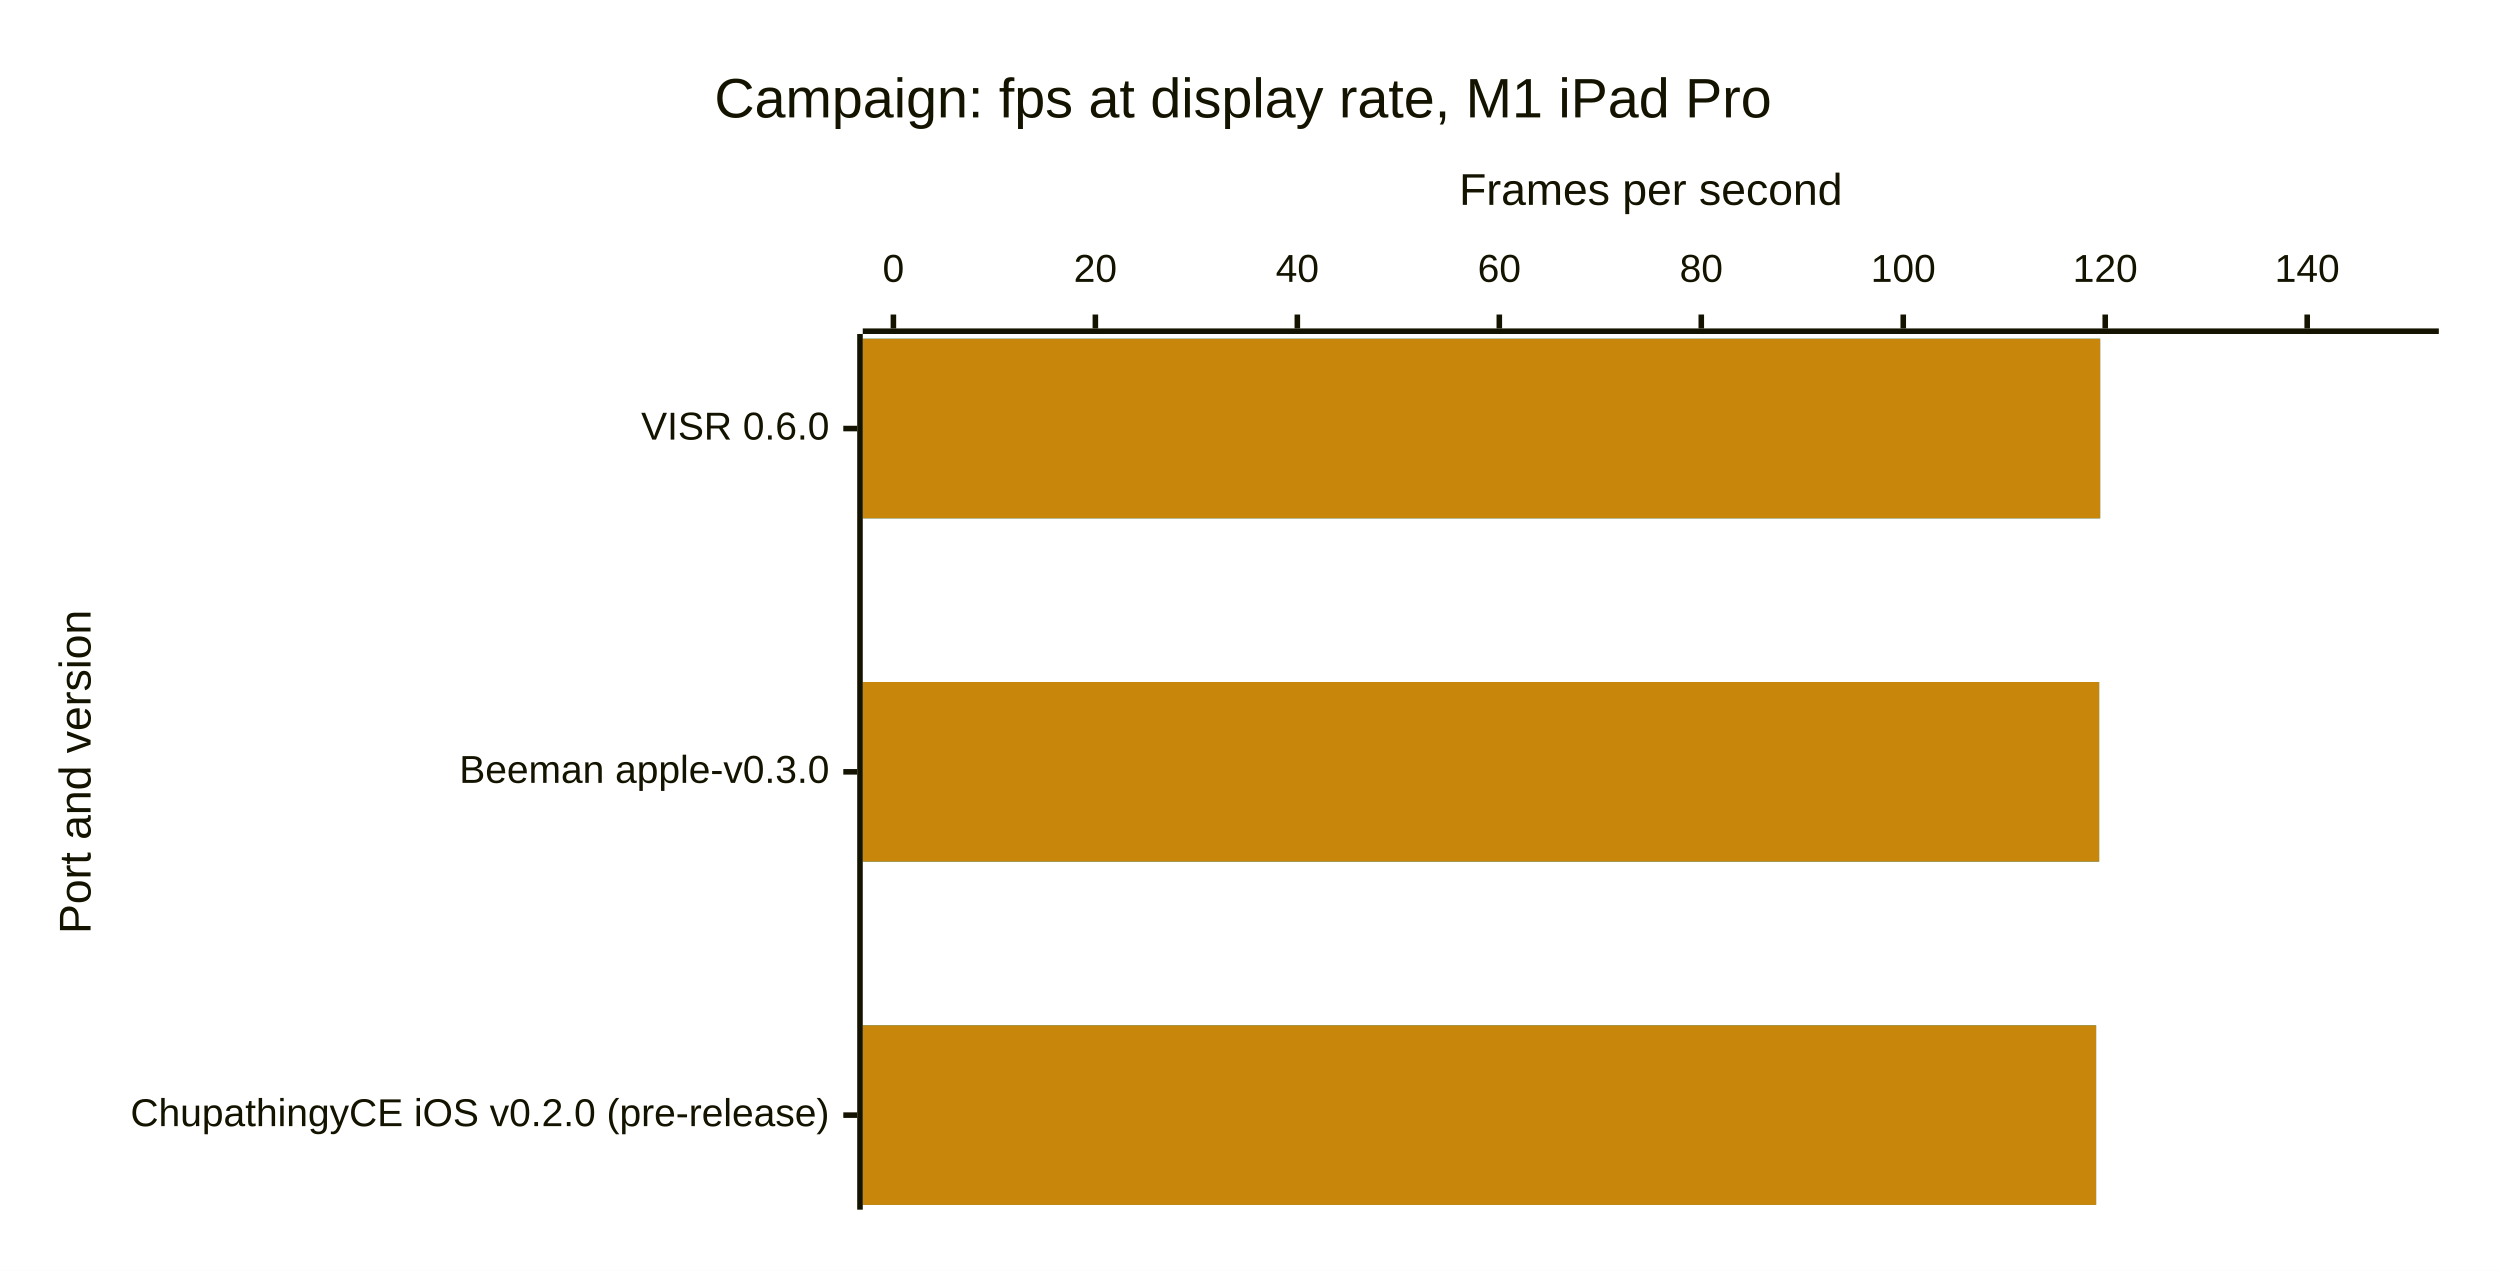
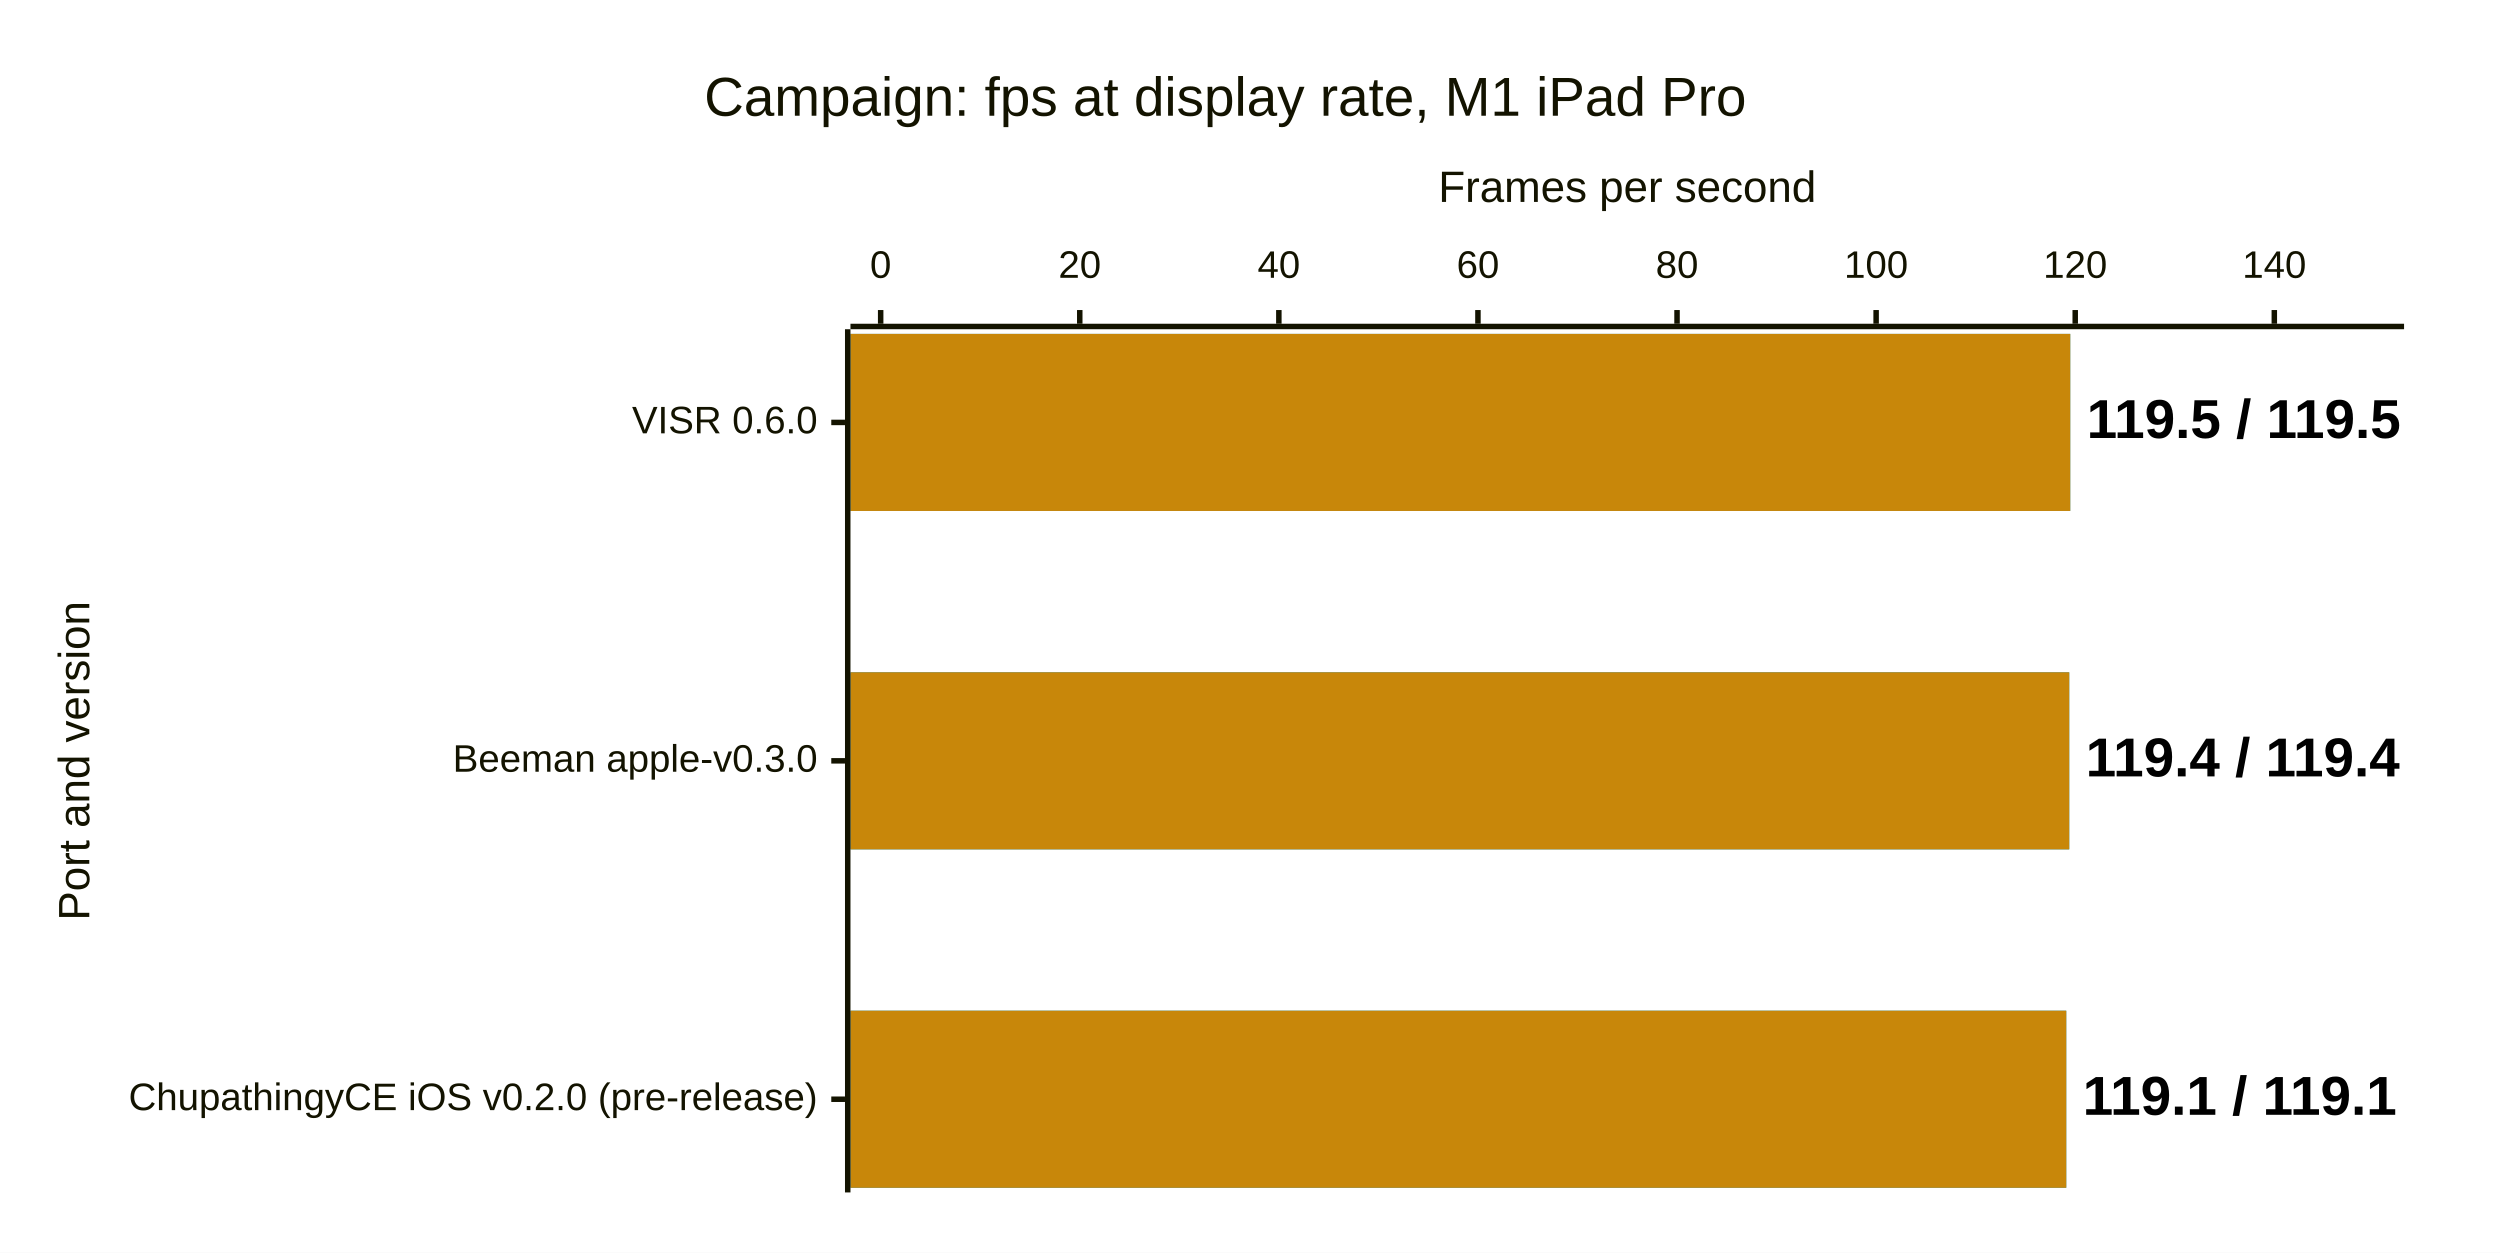
- <svg xmlns="http://www.w3.org/2000/svg" id="static" width="100%" style="max-width: 899px;" viewBox="-17 -15 899 457" role="graphics-document document" aria-roledescription="xychart">
+ <svg xmlns="http://www.w3.org/2000/svg" id="static" width="100%" style="max-width: 912px;" viewBox="-17 -15 912 457" role="graphics-document document" aria-roledescription="xychart">
  <style>#static{font-family:"trebuchet ms",verdana,arial,sans-serif;font-size:16px;fill:#333;}@keyframes edge-animation-frame{from{stroke-dashoffset:0;}}@keyframes dash{to{stroke-dashoffset:0;}}#static .edge-animation-slow{stroke-dasharray:9,5!important;stroke-dashoffset:900;animation:dash 50s linear infinite;stroke-linecap:round;}#static .edge-animation-fast{stroke-dasharray:9,5!important;stroke-dashoffset:900;animation:dash 20s linear infinite;stroke-linecap:round;}#static .error-icon{fill:#552222;}#static .error-text{fill:#552222;stroke:#552222;}#static .edge-thickness-normal{stroke-width:1px;}#static .edge-thickness-thick{stroke-width:3.5px;}#static .edge-pattern-solid{stroke-dasharray:0;}#static .edge-thickness-invisible{stroke-width:0;fill:none;}#static .edge-pattern-dashed{stroke-dasharray:3;}#static .edge-pattern-dotted{stroke-dasharray:2;}#static .marker{fill:#333333;stroke:#333333;}#static .marker.cross{stroke:#333333;}#static svg{font-family:"trebuchet ms",verdana,arial,sans-serif;font-size:16px;}#static p{margin:0;}#static :root{--mermaid-font-family:"trebuchet ms",verdana,arial,sans-serif;}</style>
  <g />
  <g class="main">
-     <rect width="899" height="457" class="background" fill="white" x="-17" y="-15" />
+     <rect width="912" height="457" class="background" fill="white" x="-17" y="-15" />
    <g class="chart-title">
      <text x="0" y="0" fill="#131300" font-size="20" dominant-baseline="middle" text-anchor="middle" transform="translate(430, 21.55078) rotate(0)">Campaign: fps at display rate, M1 iPad Pro</text>
    </g>
    <g class="plot">
      <g class="bar-plot-0">
        <rect x="293.25" y="106.802" width="444.975" height="64.6" fill="#1593bd" stroke="#1593bd" stroke-width="0" />
        <rect x="293.25" y="230.251" width="444.612" height="64.6" fill="#1593bd" stroke="#1593bd" stroke-width="0" />
        <rect x="293.25" y="353.7" width="443.522" height="64.6" fill="#1593bd" stroke="#1593bd" stroke-width="0" />
      </g>
      <g class="bar-plot-1">
        <rect x="293.25" y="106.802" width="444.975" height="64.6" fill="#c8870a" stroke="#c8870a" stroke-width="0" />
        <rect x="293.25" y="230.251" width="444.612" height="64.6" fill="#c8870a" stroke="#c8870a" stroke-width="0" />
        <rect x="293.25" y="353.7" width="443.522" height="64.6" fill="#c8870a" stroke="#c8870a" stroke-width="0" />
      </g>
+       <text x="744.225" y="139.102" dominant-baseline="middle" fill="currentColor" font-size="20" font-weight="600" class="bar-value">119.5 / 119.5</text>
+       <text x="743.862" y="262.551" dominant-baseline="middle" fill="currentColor" font-size="20" font-weight="600" class="bar-value">119.4 / 119.4</text>
+       <text x="742.772" y="386" dominant-baseline="middle" fill="currentColor" font-size="20" font-weight="600" class="bar-value">119.1 / 119.1</text>
    </g>
    <g class="left-axis">
      <g class="axisl-line">
        <path d="M 292.25,105.102 L 292.25,420" fill="none" stroke="#131300" stroke-width="2" />
      </g>
      <g class="label">
        <text x="0" y="0" fill="#131300" font-size="14" dominant-baseline="middle" text-anchor="end" transform="translate(281.25, 139.1016) rotate(0)">VISR 0.6.0</text>
        <text x="0" y="0" fill="#131300" font-size="14" dominant-baseline="middle" text-anchor="end" transform="translate(281.25, 262.5508) rotate(0)">Beeman apple-v0.3.0</text>
        <text x="0" y="0" fill="#131300" font-size="14" dominant-baseline="middle" text-anchor="end" transform="translate(281.25, 386) rotate(0)">ChupathingyCE iOS v0.2.0 (pre-release)</text>
      </g>
      <g class="ticks">
        <path d="M 291.25,139.102 L 286.25,139.102" fill="none" stroke="#131300" stroke-width="2" />
        <path d="M 291.25,262.551 L 286.25,262.551" fill="none" stroke="#131300" stroke-width="2" />
        <path d="M 291.25,386 L 286.25,386" fill="none" stroke="#131300" stroke-width="2" />
      </g>
      <g class="title">
        <text x="0" y="0" fill="#131300" font-size="16" dominant-baseline="text-before-edge" text-anchor="middle" transform="translate(5, 262.5508) rotate(270)">Port and version</text>
      </g>
    </g>
    <g class="top-axis">
      <g class="axis-line">
        <path d="M 293.25,104.102 L 860,104.102" fill="none" stroke="#131300" stroke-width="2" />
      </g>
      <g class="label">
        <text x="0" y="0" fill="#131300" font-size="14" dominant-baseline="text-before-edge" text-anchor="middle" transform="translate(304.2656, 77.10156) rotate(0)">0</text>
        <text x="0" y="0" fill="#131300" font-size="14" dominant-baseline="text-before-edge" text-anchor="middle" transform="translate(376.8948, 77.10156) rotate(0)">20</text>
        <text x="0" y="0" fill="#131300" font-size="14" dominant-baseline="text-before-edge" text-anchor="middle" transform="translate(449.524, 77.10156) rotate(0)">40</text>
        <text x="0" y="0" fill="#131300" font-size="14" dominant-baseline="text-before-edge" text-anchor="middle" transform="translate(522.1531, 77.10156) rotate(0)">60</text>
        <text x="0" y="0" fill="#131300" font-size="14" dominant-baseline="text-before-edge" text-anchor="middle" transform="translate(594.7823, 77.10156) rotate(0)">80</text>
        <text x="0" y="0" fill="#131300" font-size="14" dominant-baseline="text-before-edge" text-anchor="middle" transform="translate(667.4115, 77.10156) rotate(0)">100</text>
        <text x="0" y="0" fill="#131300" font-size="14" dominant-baseline="text-before-edge" text-anchor="middle" transform="translate(740.0406, 77.10156) rotate(0)">120</text>
        <text x="0" y="0" fill="#131300" font-size="14" dominant-baseline="text-before-edge" text-anchor="middle" transform="translate(812.6698, 77.10156) rotate(0)">140</text>
      </g>
      <g class="ticks">
        <path d="M 304.266,103.102 L 304.266,98.102" fill="none" stroke="#131300" stroke-width="2" />
        <path d="M 376.895,103.102 L 376.895,98.102" fill="none" stroke="#131300" stroke-width="2" />
        <path d="M 449.524,103.102 L 449.524,98.102" fill="none" stroke="#131300" stroke-width="2" />
        <path d="M 522.153,103.102 L 522.153,98.102" fill="none" stroke="#131300" stroke-width="2" />
        <path d="M 594.782,103.102 L 594.782,98.102" fill="none" stroke="#131300" stroke-width="2" />
        <path d="M 667.411,103.102 L 667.411,98.102" fill="none" stroke="#131300" stroke-width="2" />
        <path d="M 740.041,103.102 L 740.041,98.102" fill="none" stroke="#131300" stroke-width="2" />
        <path d="M 812.67,103.102 L 812.67,98.102" fill="none" stroke="#131300" stroke-width="2" />
      </g>
      <g class="title">
        <text x="0" y="0" fill="#131300" font-size="16" dominant-baseline="text-before-edge" text-anchor="middle" transform="translate(576.625, 48.10156) rotate(0)">Frames per second</text>
      </g>
    </g>
  </g>
  <g class="mermaid-tmp-group" />
</svg>
